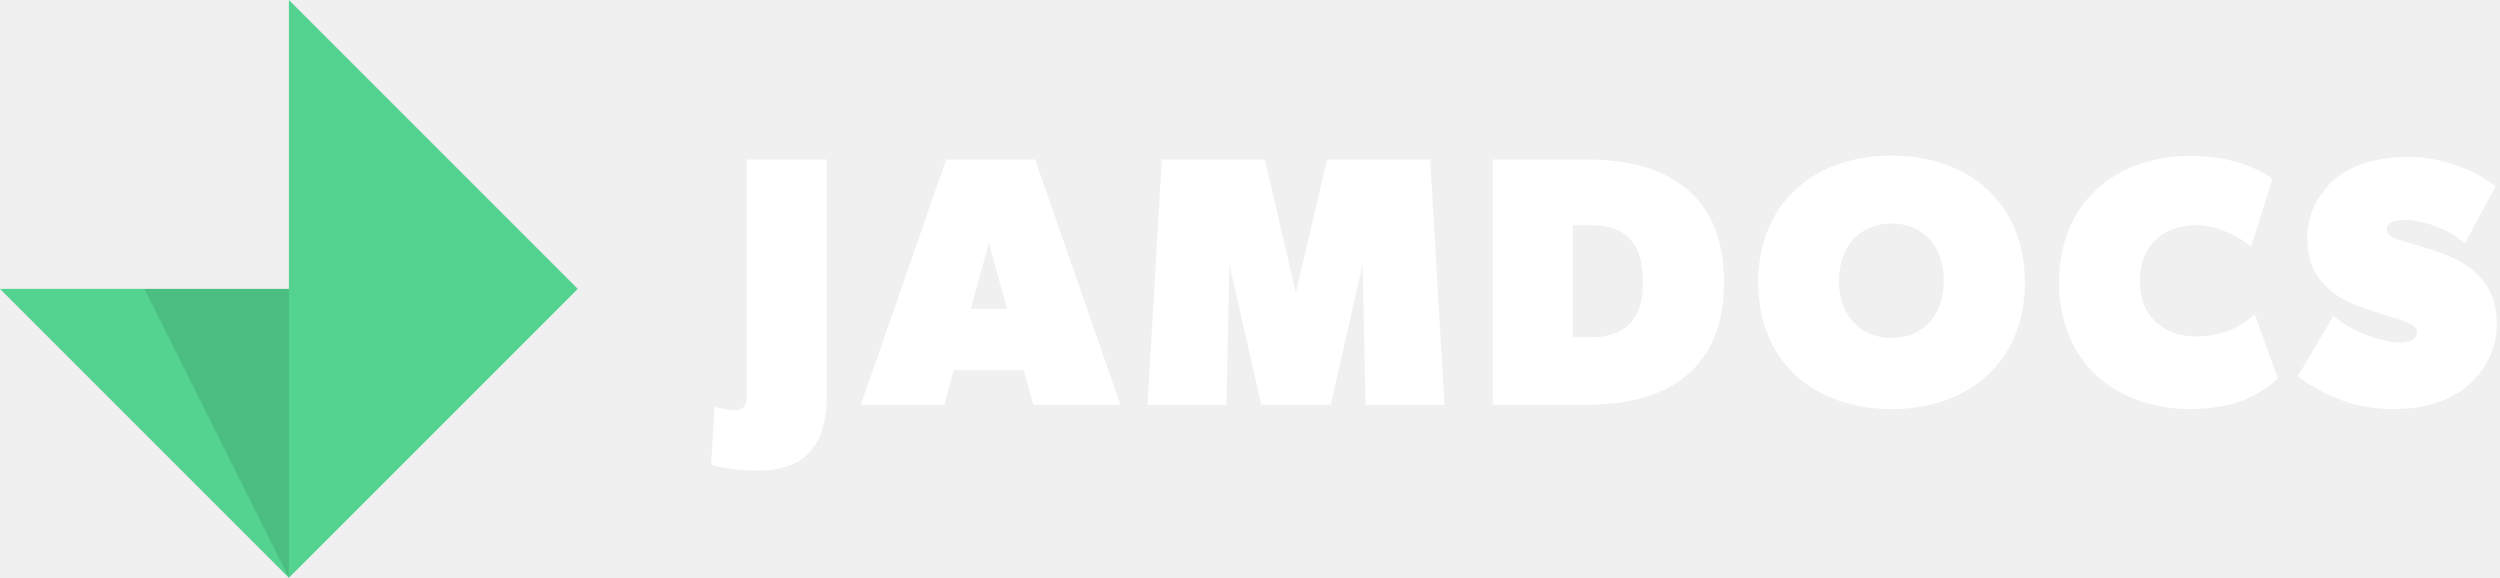
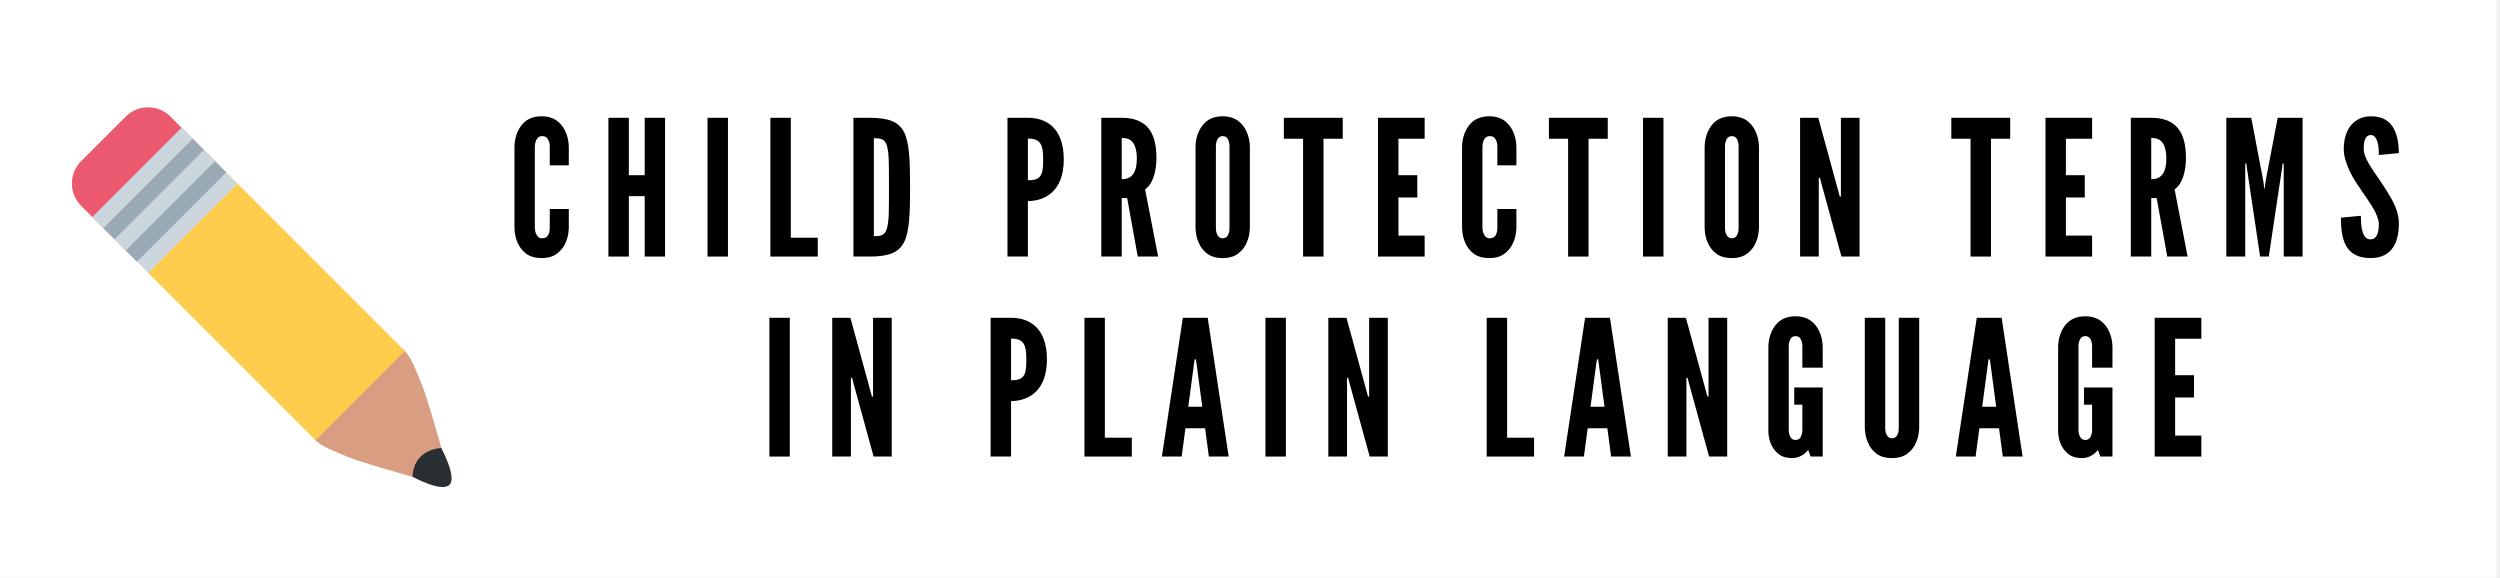
- <svg xmlns="http://www.w3.org/2000/svg" width="225" height="52" viewBox="0 0 225 52">
-   <path fill="#FFFFFF" fill-rule="nonzero" d="M74.4,14.352 L74.4,35.632 C74.4,40.432 72.16,42.352 68.16,42.352 C66.4,42.352 64.48,42.032 64,41.808 L64.32,36.592 C64.8,36.752 65.44,36.912 66.08,36.912 C66.72,36.912 67.2,36.752 67.2,35.632 L67.2,14.352 L74.4,14.352 Z M93.16,14.352 L100.84,36.432 L93,36.432 L92.136,33.328 L85.832,33.328 L85,36.432 L77.48,36.432 L85.16,14.352 L93.16,14.352 Z M87.368,27.792 L90.632,27.792 L89,21.872 L87.368,27.792 Z M128.72,14.352 L130,36.432 L122.896,36.432 L122.64,23.792 L119.76,36.432 L113.52,36.432 L110.64,23.792 L110.384,36.432 L103.28,36.432 L104.56,14.352 L113.84,14.352 L116.624,26.352 L119.44,14.352 L128.72,14.352 Z M155.16,25.392 C155.16,29.872 153.56,32.432 151.48,34.032 C149.4,35.632 146.52,36.432 142.68,36.432 L134.36,36.432 L134.36,14.352 L142.68,14.352 C146.52,14.352 149.4,15.152 151.48,16.752 C153.56,18.352 155.16,20.912 155.16,25.392 Z M147.864,25.392 C147.864,23.152 147.256,22.032 146.584,21.392 C145.944,20.752 144.824,20.272 143.224,20.272 L141.56,20.272 L141.56,30.352 L143.224,30.352 C144.824,30.352 145.944,29.872 146.584,29.232 C147.224,28.592 147.864,27.632 147.864,25.392 Z M182.24,25.424 C182.24,32.624 177.12,36.816 170.24,36.816 C163.36,36.816 158.24,32.624 158.24,25.424 C158.24,18.224 163.36,14 170.24,14 C177.12,14 182.24,18.224 182.24,25.424 Z M174.944,25.264 C174.944,22.224 173.12,20.112 170.24,20.112 C167.36,20.112 165.504,22.224 165.504,25.264 C165.504,28.304 167.36,30.416 170.24,30.416 C173.12,30.416 174.944,28.304 174.944,25.264 Z M202.92,28.272 L205,34.032 C204.2,34.832 201.96,36.816 197.16,36.816 C190.6,36.816 185.32,32.784 185.32,25.424 C185.32,18.064 190.6,14.032 197.16,14.032 C202.12,14.032 204.52,16.112 204.52,16.112 L202.6,22.192 C202.6,22.192 200.36,20.272 197.64,20.272 C194.92,20.272 192.584,21.872 192.584,25.328 C192.584,28.752 195.08,30.288 197.64,30.288 C200.2,30.288 201.96,29.232 202.92,28.272 Z M224.72,29.168 C224.72,31.472 223.6,33.552 221.84,34.928 C220.08,36.272 217.872,36.816 215.312,36.816 C212.752,36.816 209.808,36.112 206.8,33.872 L210,28.432 C212.048,30.16 214.928,30.832 215.888,30.832 C216.848,30.832 217.52,30.544 217.52,29.904 C217.52,29.264 216.72,29.008 215.92,28.752 C215.12,28.528 213.36,27.952 212.72,27.728 C212.08,27.472 210.8,27.056 209.68,26.096 C208.56,25.136 207.664,23.792 207.664,21.392 C207.664,18.992 208.912,17.136 210.224,16.048 C211.568,14.928 213.776,14.128 216.72,14.128 C219.664,14.128 222.672,15.184 224.592,16.784 L221.84,21.904 C220.176,20.432 217.744,19.792 216.592,19.792 C215.44,19.792 214.8,20.016 214.8,20.688 C214.8,21.328 215.824,21.552 216.336,21.712 C216.848,21.872 218.192,22.256 218.96,22.512 C219.728,22.768 221.52,23.408 222.64,24.368 C223.76,25.328 224.72,26.832 224.72,29.168 Z" />
-   <polygon fill="#54D28F" points="0 26 26 52 52 26 26 0 26 26" />
-   <polygon fill="#000" points="26 26 26 52 13 26" opacity=".1" />
+ <svg xmlns="http://www.w3.org/2000/svg" xmlns:xlink="http://www.w3.org/1999/xlink" width="168.75" zoomAndPan="magnify" viewBox="0 0 168.75 39" height="39" preserveAspectRatio="xMidYMid meet" version="1.0">
+   <defs>
+     <g>
+       <g id="glyph-2-0" />
+       <g id="glyph-2-1" />
+       <g id="glyph-0-0">
+         <path d="M 4.09 -3.211 L 4.09 -1.926 C 4.078 -1.543 4 -1.199 3.859 -0.906 C 3.746 -0.648 3.566 -0.406 3.312 -0.215 C 3.059 -0.012 2.715 0.102 2.254 0.102 C 1.797 0.102 1.441 -0.012 1.184 -0.215 C 0.93 -0.406 0.766 -0.648 0.648 -0.906 C 0.508 -1.199 0.434 -1.543 0.422 -1.926 L 0.422 -7.441 C 0.434 -7.812 0.508 -8.156 0.648 -8.449 C 0.766 -8.703 0.93 -8.957 1.184 -9.148 C 1.441 -9.34 1.797 -9.469 2.254 -9.469 C 2.715 -9.469 3.059 -9.34 3.312 -9.148 C 3.566 -8.957 3.746 -8.703 3.859 -8.449 C 4 -8.156 4.078 -7.812 4.09 -7.441 L 4.09 -6.156 L 2.805 -6.156 L 2.805 -7.441 C 2.805 -7.695 2.738 -7.875 2.598 -8.027 C 2.535 -8.09 2.422 -8.129 2.281 -8.129 C 2.039 -8.129 1.926 -7.953 1.859 -7.785 C 1.82 -7.684 1.809 -7.57 1.797 -7.441 L 1.797 -1.926 C 1.809 -1.656 1.887 -1.477 2.012 -1.34 C 2.078 -1.273 2.168 -1.234 2.281 -1.234 C 2.574 -1.234 2.688 -1.391 2.754 -1.578 C 2.789 -1.668 2.805 -1.785 2.805 -1.926 L 2.805 -3.211 Z M 4.09 -3.211 " />
+       </g>
+       <g id="glyph-0-1">
+         <path d="M 2.957 -4.078 L 1.887 -4.078 L 1.887 0 L 0.508 0 L 0.508 -9.367 L 1.887 -9.367 L 1.887 -5.492 L 2.957 -5.492 L 2.957 -9.367 L 4.332 -9.367 L 4.332 0 L 2.957 0 Z M 2.957 -4.078 " />
+       </g>
+       <g id="glyph-0-2">
+         <path d="M 0.508 -9.367 L 1.887 -9.367 L 1.887 0 L 0.508 0 Z M 0.508 -9.367 " />
+       </g>
+       <g id="glyph-0-3">
+         <path d="M 0.508 -9.367 L 1.887 -9.367 L 1.887 -1.273 L 3.707 -1.273 L 3.707 0 L 0.508 0 Z M 0.508 -9.367 " />
+       </g>
+       <g id="glyph-0-4">
+         <path d="M 0.508 0 L 0.508 -9.367 L 1.594 -9.367 C 2.867 -9.367 3.555 -9.109 3.926 -8.398 C 4.281 -7.684 4.332 -6.512 4.332 -4.676 C 4.332 -2.84 4.281 -1.684 3.926 -0.969 C 3.555 -0.254 2.867 0 1.594 0 Z M 1.887 -1.375 C 2.355 -1.375 2.625 -1.426 2.766 -1.887 C 2.828 -2.102 2.879 -2.434 2.891 -2.879 C 2.906 -3.324 2.906 -3.926 2.906 -4.688 C 2.906 -5.453 2.906 -6.051 2.891 -6.5 C 2.879 -6.934 2.828 -7.262 2.766 -7.492 C 2.625 -7.938 2.355 -7.988 1.887 -7.988 Z M 1.887 -1.375 " />
+       </g>
+       <g id="glyph-0-5">
+         <path d="M 0.508 -9.367 L 1.887 -9.367 C 2.484 -9.367 3.082 -9.211 3.543 -8.781 C 4 -8.348 4.309 -7.633 4.309 -6.562 C 4.309 -5.492 4 -4.793 3.543 -4.359 C 3.082 -3.926 2.484 -3.746 1.887 -3.746 L 1.887 0 L 0.508 0 Z M 1.887 -5.148 C 2.305 -5.148 2.574 -5.223 2.727 -5.441 C 2.879 -5.645 2.918 -5.988 2.918 -6.512 C 2.918 -7.035 2.879 -7.402 2.727 -7.633 C 2.574 -7.863 2.305 -7.965 1.887 -7.965 Z M 1.887 -5.148 " />
+       </g>
+       <g id="glyph-0-6">
+         <path d="M 2.969 0 L 2.254 -3.949 L 1.887 -3.949 L 1.887 0 L 0.508 0 L 0.508 -9.367 L 1.887 -9.367 C 3.531 -9.367 4.23 -8.434 4.23 -6.664 C 4.23 -5.734 3.988 -4.895 3.465 -4.535 L 4.344 0 Z M 1.887 -5.223 C 2.078 -5.223 2.332 -5.25 2.535 -5.43 C 2.738 -5.605 2.906 -5.949 2.906 -6.613 C 2.906 -7.277 2.738 -7.633 2.535 -7.812 C 2.332 -7.988 2.078 -8.004 1.887 -8.004 Z M 1.887 -5.223 " />
+       </g>
+       <g id="glyph-0-7">
+         <path d="M 4.09 -1.926 C 4.078 -1.543 4 -1.199 3.859 -0.906 C 3.746 -0.648 3.566 -0.406 3.312 -0.215 C 3.059 -0.012 2.715 0.102 2.254 0.102 C 1.797 0.102 1.441 -0.012 1.184 -0.215 C 0.93 -0.406 0.766 -0.648 0.648 -0.906 C 0.508 -1.199 0.434 -1.543 0.422 -1.926 L 0.422 -7.441 C 0.434 -7.812 0.508 -8.156 0.648 -8.449 C 0.766 -8.703 0.93 -8.957 1.184 -9.148 C 1.441 -9.34 1.797 -9.469 2.254 -9.469 C 2.715 -9.469 3.059 -9.34 3.312 -9.148 C 3.566 -8.957 3.746 -8.703 3.859 -8.449 C 4 -8.156 4.078 -7.812 4.09 -7.441 Z M 2.715 -7.441 C 2.715 -7.695 2.664 -7.875 2.535 -8.027 C 2.473 -8.09 2.371 -8.129 2.254 -8.129 C 2.012 -8.129 1.898 -7.953 1.848 -7.785 C 1.809 -7.684 1.797 -7.57 1.797 -7.441 L 1.797 -1.926 C 1.797 -1.656 1.859 -1.477 1.988 -1.34 C 2.051 -1.273 2.141 -1.234 2.254 -1.234 C 2.496 -1.234 2.613 -1.391 2.664 -1.578 C 2.703 -1.668 2.715 -1.785 2.715 -1.926 Z M 2.715 -7.441 " />
+       </g>
+       <g id="glyph-0-8">
+         <path d="M 0.027 -7.953 L 0.027 -9.367 L 4 -9.367 L 4 -7.953 L 2.703 -7.953 L 2.703 0 L 1.324 0 L 1.324 -7.953 Z M 0.027 -7.953 " />
+       </g>
+       <g id="glyph-0-9">
+         <path d="M 0.508 -9.367 L 3.656 -9.367 L 3.656 -7.953 L 1.887 -7.953 L 1.887 -5.492 L 3.16 -5.492 L 3.16 -3.988 L 1.887 -3.988 L 1.887 -1.414 L 3.656 -1.414 L 3.656 0 L 0.508 0 Z M 0.508 -9.367 " />
+       </g>
+       <g id="glyph-0-10">
+         <path d="M 1.961 -4.879 L 1.848 -5.312 L 1.77 -5.312 L 1.77 0 L 0.508 0 L 0.508 -9.367 L 1.734 -9.367 L 3.07 -4.484 L 3.188 -4.051 L 3.262 -4.051 L 3.262 -9.367 L 4.523 -9.367 L 4.523 0 L 3.301 0 Z M 1.961 -4.879 " />
+       </g>
+       <g id="glyph-0-11">
+         <path d="M 2.789 0 L 1.91 -5.887 L 1.859 -6.281 L 1.785 -6.281 L 1.785 0 L 0.508 0 L 0.508 -9.367 L 2.191 -9.367 L 3.008 -5.086 L 3.07 -4.586 L 3.098 -4.586 L 3.16 -5.086 L 3.977 -9.367 L 5.656 -9.367 L 5.656 0 L 4.383 0 L 4.383 -6.281 L 4.309 -6.281 L 4.258 -5.887 L 3.375 0 Z M 2.789 0 " />
+       </g>
+       <g id="glyph-0-12">
+         <path d="M 2.789 -6.855 C 2.789 -7.16 2.777 -7.504 2.688 -7.773 C 2.598 -8.027 2.461 -8.207 2.242 -8.207 C 1.887 -8.195 1.77 -7.824 1.77 -7.277 C 1.77 -6.957 1.91 -6.625 2.117 -6.27 C 2.32 -5.914 2.586 -5.543 2.855 -5.148 C 3.172 -4.676 3.492 -4.191 3.734 -3.723 C 3.977 -3.25 4.141 -2.766 4.141 -2.254 C 4.141 -1.633 4.039 -1.043 3.746 -0.613 C 3.453 -0.18 2.98 0.102 2.23 0.102 C 1.352 0.102 0.855 -0.23 0.574 -0.738 C 0.293 -1.25 0.23 -1.926 0.23 -2.625 L 1.578 -2.754 C 1.578 -2.355 1.594 -1.961 1.695 -1.668 C 1.785 -1.363 1.938 -1.16 2.23 -1.16 C 2.637 -1.16 2.789 -1.594 2.789 -2.191 C 2.789 -2.496 2.637 -2.855 2.434 -3.223 C 2.32 -3.402 2.203 -3.594 2.078 -3.785 C 1.809 -4.168 1.516 -4.602 1.211 -5.07 C 0.906 -5.543 0.676 -6.027 0.535 -6.523 C 0.457 -6.766 0.422 -7.02 0.422 -7.277 C 0.422 -7.785 0.535 -8.332 0.828 -8.754 C 1.121 -9.16 1.566 -9.453 2.219 -9.469 C 3.047 -9.48 3.531 -9.137 3.797 -8.641 C 4.066 -8.129 4.141 -7.504 4.141 -6.984 Z M 2.789 -6.855 " />
+       </g>
+       <g id="glyph-0-13">
+         <path d="M 2.715 -6 L 2.715 -7.441 C 2.715 -7.695 2.664 -7.875 2.535 -8.027 C 2.473 -8.09 2.371 -8.129 2.254 -8.129 C 2.012 -8.129 1.898 -7.953 1.848 -7.785 C 1.809 -7.684 1.797 -7.57 1.797 -7.441 L 1.797 -1.809 C 1.797 -1.543 1.859 -1.363 1.988 -1.223 C 2.051 -1.16 2.141 -1.121 2.254 -1.121 C 2.496 -1.121 2.613 -1.273 2.664 -1.465 C 2.703 -1.555 2.715 -1.668 2.715 -1.809 L 2.715 -3.504 L 2.168 -3.504 L 2.168 -4.664 L 4.09 -4.664 L 4.09 0 L 3.273 0 L 3.109 -0.445 C 2.855 -0.129 2.484 0.102 2.039 0.102 C 1.594 0.102 1.285 -0.012 1.059 -0.215 C 0.828 -0.406 0.676 -0.648 0.574 -0.906 C 0.457 -1.199 0.406 -1.543 0.422 -1.926 L 0.422 -7.441 C 0.434 -7.812 0.508 -8.156 0.648 -8.449 C 0.766 -8.703 0.93 -8.957 1.184 -9.148 C 1.441 -9.34 1.797 -9.469 2.254 -9.469 C 2.715 -9.469 3.059 -9.34 3.312 -9.148 C 3.566 -8.957 3.746 -8.703 3.859 -8.449 C 4 -8.156 4.078 -7.812 4.09 -7.441 L 4.09 -6 Z M 2.715 -6 " />
+       </g>
+       <g id="glyph-0-14">
+         <path d="M 4.168 -9.367 L 4.168 -1.926 C 4.152 -1.543 4.078 -1.199 3.938 -0.906 C 3.824 -0.648 3.645 -0.406 3.391 -0.215 C 3.133 -0.012 2.789 0.102 2.332 0.102 C 1.875 0.102 1.516 -0.012 1.262 -0.215 C 1.008 -0.406 0.84 -0.648 0.727 -0.906 C 0.586 -1.199 0.508 -1.543 0.496 -1.926 L 0.496 -9.367 L 1.875 -9.367 L 1.875 -1.926 C 1.875 -1.656 1.938 -1.477 2.062 -1.34 C 2.129 -1.273 2.219 -1.234 2.332 -1.234 C 2.574 -1.234 2.688 -1.391 2.738 -1.578 C 2.777 -1.668 2.789 -1.785 2.789 -1.926 L 2.789 -9.367 Z M 4.168 -9.367 " />
+       </g>
+       <g id="glyph-1-0" />
+       <g id="glyph-1-1">
+         <path d="M 0.129 0 L 1.543 -9.367 L 3.223 -9.367 L 4.637 0 L 3.301 0 L 3.047 -1.91 L 1.719 -1.91 L 1.465 0 Z M 2.461 -6.32 L 2.422 -6.562 L 2.344 -6.562 L 2.305 -6.32 L 1.91 -3.363 L 2.855 -3.363 Z M 2.461 -6.32 " />
+       </g>
+     </g>
+     <clipPath id="clip-0">
+       <path d="M 0 0.027 L 168.5 0.027 L 168.5 38.969 L 0 38.969 Z M 0 0.027 " clip-rule="nonzero" />
+     </clipPath>
+     <clipPath id="clip-1">
+       <path d="M 20 23 L 30.898 23 L 30.898 33 L 20 33 Z M 20 23 " clip-rule="nonzero" />
+     </clipPath>
+     <clipPath id="clip-2">
+       <path d="M 4.648 7.043 L 16 7.043 L 16 18 L 4.648 18 Z M 4.648 7.043 " clip-rule="nonzero" />
+     </clipPath>
+     <clipPath id="clip-3">
+       <path d="M 27 30 L 30.898 30 L 30.898 33 L 27 33 Z M 27 30 " clip-rule="nonzero" />
+     </clipPath>
+   </defs>
+   <g clip-path="url(#clip-0)">
+     <path fill="rgb(100%, 100%, 100%)" d="M 0 0.027 L 168.75 0.027 L 168.75 85.527 L 0 85.527 Z M 0 0.027 " fill-opacity="1" fill-rule="nonzero" />
+     <path fill="rgb(100%, 100%, 100%)" d="M 0 0.027 L 168.75 0.027 L 168.75 39.027 L 0 39.027 Z M 0 0.027 " fill-opacity="1" fill-rule="nonzero" />
+     <path fill="rgb(100%, 100%, 100%)" d="M 0 0.027 L 168.75 0.027 L 168.75 39.027 L 0 39.027 Z M 0 0.027 " fill-opacity="1" fill-rule="nonzero" />
+   </g>
+   <g clip-path="url(#clip-1)">
+     <path fill="rgb(85.1%, 61.96%, 50.98%)" d="M 30.121 31.336 C 29.652 29.816 28.887 26.957 28.438 25.867 C 28.078 24.988 27.738 24.102 27.324 23.688 C 26.906 23.27 26.199 23.305 25.773 23.73 C 25.773 23.73 23.988 24.941 23.348 25.742 C 22.547 26.379 21.332 28.168 21.332 28.168 C 20.906 28.594 20.875 29.301 21.289 29.719 C 21.707 30.133 22.59 30.473 23.469 30.836 C 24.559 31.281 27.422 32.047 28.941 32.516 C 29.203 32.594 30.199 31.598 30.121 31.336 Z M 30.121 31.336 " fill-opacity="1" fill-rule="nonzero" />
+   </g>
+   <g clip-path="url(#clip-2)">
+     <path fill="rgb(91.759%, 34.9%, 43.14%)" d="M 14.516 10.879 C 15.348 11.711 15.348 13.062 14.516 13.895 L 11.504 16.906 C 10.672 17.738 9.32 17.738 8.488 16.906 L 5.477 13.895 C 4.645 13.062 4.645 11.711 5.477 10.879 L 8.488 7.867 C 9.32 7.035 10.668 7.035 11.5 7.867 Z M 14.516 10.879 " fill-opacity="1" fill-rule="nonzero" />
+   </g>
+   <path fill="rgb(100%, 79.999%, 30.199%)" d="M 27.324 23.688 L 21.297 29.715 L 9.996 18.414 L 16.023 12.387 Z M 27.324 23.688 " fill-opacity="1" fill-rule="nonzero" />
+   <g clip-path="url(#clip-3)">
+     <path fill="rgb(16.08%, 18.43%, 20%)" d="M 27.848 32.18 C 27.848 32.18 29.805 33.258 30.336 32.727 C 30.863 32.199 29.781 30.242 29.781 30.242 C 29.781 30.242 27.926 30.277 27.848 32.18 Z M 27.848 32.18 " fill-opacity="1" fill-rule="nonzero" />
+   </g>
+   <path fill="rgb(79.999%, 83.919%, 86.67%)" d="M 6.23 14.648 L 12.258 8.621 L 16.023 12.387 L 9.996 18.414 Z M 6.23 14.648 " fill-opacity="1" fill-rule="nonzero" />
+   <path fill="rgb(59.999%, 66.669%, 70.979%)" d="M 6.98 15.398 L 13.008 9.371 L 13.762 10.125 L 7.734 16.152 Z M 8.488 16.906 L 14.516 10.879 L 15.27 11.633 L 9.242 17.66 Z M 8.488 16.906 " fill-opacity="1" fill-rule="nonzero" />
+   <g fill="rgb(0%, 0%, 0%)" fill-opacity="1">
+     <use x="34.304" y="17.318" xlink:href="#glyph-0-0" xlink:type="simple" xlink:actuate="onLoad" xlink:show="embed" />
+   </g>
+   <g fill="rgb(0%, 0%, 0%)" fill-opacity="1">
+     <use x="40.56" y="17.318" xlink:href="#glyph-0-1" xlink:type="simple" xlink:actuate="onLoad" xlink:show="embed" />
+   </g>
+   <g fill="rgb(0%, 0%, 0%)" fill-opacity="1">
+     <use x="47.249" y="17.318" xlink:href="#glyph-0-2" xlink:type="simple" xlink:actuate="onLoad" xlink:show="embed" />
+   </g>
+   <g fill="rgb(0%, 0%, 0%)" fill-opacity="1">
+     <use x="51.492" y="17.318" xlink:href="#glyph-0-3" xlink:type="simple" xlink:actuate="onLoad" xlink:show="embed" />
+   </g>
+   <g fill="rgb(0%, 0%, 0%)" fill-opacity="1">
+     <use x="57.099" y="17.318" xlink:href="#glyph-0-4" xlink:type="simple" xlink:actuate="onLoad" xlink:show="embed" />
+   </g>
+   <g fill="rgb(0%, 0%, 0%)" fill-opacity="1">
+     <use x="63.686" y="17.318" xlink:href="#glyph-1-0" xlink:type="simple" xlink:actuate="onLoad" xlink:show="embed" />
+   </g>
+   <g fill="rgb(0%, 0%, 0%)" fill-opacity="1">
+     <use x="67.496" y="17.318" xlink:href="#glyph-0-5" xlink:type="simple" xlink:actuate="onLoad" xlink:show="embed" />
+   </g>
+   <g fill="rgb(0%, 0%, 0%)" fill-opacity="1">
+     <use x="73.829" y="17.318" xlink:href="#glyph-0-6" xlink:type="simple" xlink:actuate="onLoad" xlink:show="embed" />
+   </g>
+   <g fill="rgb(0%, 0%, 0%)" fill-opacity="1">
+     <use x="80.276" y="17.318" xlink:href="#glyph-0-7" xlink:type="simple" xlink:actuate="onLoad" xlink:show="embed" />
+   </g>
+   <g fill="rgb(0%, 0%, 0%)" fill-opacity="1">
+     <use x="86.634" y="17.318" xlink:href="#glyph-0-8" xlink:type="simple" xlink:actuate="onLoad" xlink:show="embed" />
+   </g>
+   <g fill="rgb(0%, 0%, 0%)" fill-opacity="1">
+     <use x="92.507" y="17.318" xlink:href="#glyph-0-9" xlink:type="simple" xlink:actuate="onLoad" xlink:show="embed" />
+   </g>
+   <g fill="rgb(0%, 0%, 0%)" fill-opacity="1">
+     <use x="98.267" y="17.318" xlink:href="#glyph-0-0" xlink:type="simple" xlink:actuate="onLoad" xlink:show="embed" />
+   </g>
+   <g fill="rgb(0%, 0%, 0%)" fill-opacity="1">
+     <use x="104.523" y="17.318" xlink:href="#glyph-0-8" xlink:type="simple" xlink:actuate="onLoad" xlink:show="embed" />
+   </g>
+   <g fill="rgb(0%, 0%, 0%)" fill-opacity="1">
+     <use x="110.396" y="17.318" xlink:href="#glyph-0-2" xlink:type="simple" xlink:actuate="onLoad" xlink:show="embed" />
+   </g>
+   <g fill="rgb(0%, 0%, 0%)" fill-opacity="1">
+     <use x="114.64" y="17.318" xlink:href="#glyph-0-7" xlink:type="simple" xlink:actuate="onLoad" xlink:show="embed" />
+   </g>
+   <g fill="rgb(0%, 0%, 0%)" fill-opacity="1">
+     <use x="120.998" y="17.318" xlink:href="#glyph-0-10" xlink:type="simple" xlink:actuate="onLoad" xlink:show="embed" />
+   </g>
+   <g fill="rgb(0%, 0%, 0%)" fill-opacity="1">
+     <use x="127.878" y="17.318" xlink:href="#glyph-1-0" xlink:type="simple" xlink:actuate="onLoad" xlink:show="embed" />
+   </g>
+   <g fill="rgb(0%, 0%, 0%)" fill-opacity="1">
+     <use x="131.688" y="17.318" xlink:href="#glyph-0-8" xlink:type="simple" xlink:actuate="onLoad" xlink:show="embed" />
+   </g>
+   <g fill="rgb(0%, 0%, 0%)" fill-opacity="1">
+     <use x="137.562" y="17.318" xlink:href="#glyph-0-9" xlink:type="simple" xlink:actuate="onLoad" xlink:show="embed" />
+   </g>
+   <g fill="rgb(0%, 0%, 0%)" fill-opacity="1">
+     <use x="143.321" y="17.318" xlink:href="#glyph-0-6" xlink:type="simple" xlink:actuate="onLoad" xlink:show="embed" />
+   </g>
+   <g fill="rgb(0%, 0%, 0%)" fill-opacity="1">
+     <use x="149.768" y="17.318" xlink:href="#glyph-0-11" xlink:type="simple" xlink:actuate="onLoad" xlink:show="embed" />
+   </g>
+   <g fill="rgb(0%, 0%, 0%)" fill-opacity="1">
+     <use x="157.782" y="17.318" xlink:href="#glyph-0-12" xlink:type="simple" xlink:actuate="onLoad" xlink:show="embed" />
+   </g>
+   <g fill="rgb(0%, 0%, 0%)" fill-opacity="1">
+     <use x="163.995" y="17.318" xlink:href="#glyph-1-0" xlink:type="simple" xlink:actuate="onLoad" xlink:show="embed" />
+   </g>
+   <g fill="rgb(0%, 0%, 0%)" fill-opacity="1">
+     <use x="51.425" y="30.818" xlink:href="#glyph-0-2" xlink:type="simple" xlink:actuate="onLoad" xlink:show="embed" />
+   </g>
+   <g fill="rgb(0%, 0%, 0%)" fill-opacity="1">
+     <use x="55.668" y="30.818" xlink:href="#glyph-0-10" xlink:type="simple" xlink:actuate="onLoad" xlink:show="embed" />
+   </g>
+   <g fill="rgb(0%, 0%, 0%)" fill-opacity="1">
+     <use x="62.549" y="30.818" xlink:href="#glyph-1-0" xlink:type="simple" xlink:actuate="onLoad" xlink:show="embed" />
+   </g>
+   <g fill="rgb(0%, 0%, 0%)" fill-opacity="1">
+     <use x="66.359" y="30.818" xlink:href="#glyph-0-5" xlink:type="simple" xlink:actuate="onLoad" xlink:show="embed" />
+   </g>
+   <g fill="rgb(0%, 0%, 0%)" fill-opacity="1">
+     <use x="72.691" y="30.818" xlink:href="#glyph-0-3" xlink:type="simple" xlink:actuate="onLoad" xlink:show="embed" />
+   </g>
+   <g fill="rgb(0%, 0%, 0%)" fill-opacity="1">
+     <use x="78.298" y="30.818" xlink:href="#glyph-1-1" xlink:type="simple" xlink:actuate="onLoad" xlink:show="embed" />
+   </g>
+   <g fill="rgb(0%, 0%, 0%)" fill-opacity="1">
+     <use x="84.91" y="30.818" xlink:href="#glyph-0-2" xlink:type="simple" xlink:actuate="onLoad" xlink:show="embed" />
+   </g>
+   <g fill="rgb(0%, 0%, 0%)" fill-opacity="1">
+     <use x="89.154" y="30.818" xlink:href="#glyph-0-10" xlink:type="simple" xlink:actuate="onLoad" xlink:show="embed" />
+   </g>
+   <g fill="rgb(0%, 0%, 0%)" fill-opacity="1">
+     <use x="96.034" y="30.818" xlink:href="#glyph-1-0" xlink:type="simple" xlink:actuate="onLoad" xlink:show="embed" />
+   </g>
+   <g fill="rgb(0%, 0%, 0%)" fill-opacity="1">
+     <use x="99.844" y="30.818" xlink:href="#glyph-0-3" xlink:type="simple" xlink:actuate="onLoad" xlink:show="embed" />
+   </g>
+   <g fill="rgb(0%, 0%, 0%)" fill-opacity="1">
+     <use x="105.45" y="30.818" xlink:href="#glyph-1-1" xlink:type="simple" xlink:actuate="onLoad" xlink:show="embed" />
+   </g>
+   <g fill="rgb(0%, 0%, 0%)" fill-opacity="1">
+     <use x="112.063" y="30.818" xlink:href="#glyph-0-10" xlink:type="simple" xlink:actuate="onLoad" xlink:show="embed" />
+   </g>
+   <g fill="rgb(0%, 0%, 0%)" fill-opacity="1">
+     <use x="118.943" y="30.818" xlink:href="#glyph-0-13" xlink:type="simple" xlink:actuate="onLoad" xlink:show="embed" />
+   </g>
+   <g fill="rgb(0%, 0%, 0%)" fill-opacity="1">
+     <use x="125.378" y="30.818" xlink:href="#glyph-0-14" xlink:type="simple" xlink:actuate="onLoad" xlink:show="embed" />
+   </g>
+   <g fill="rgb(0%, 0%, 0%)" fill-opacity="1">
+     <use x="131.888" y="30.818" xlink:href="#glyph-1-1" xlink:type="simple" xlink:actuate="onLoad" xlink:show="embed" />
+   </g>
+   <g fill="rgb(0%, 0%, 0%)" fill-opacity="1">
+     <use x="138.501" y="30.818" xlink:href="#glyph-0-13" xlink:type="simple" xlink:actuate="onLoad" xlink:show="embed" />
+   </g>
+   <g fill="rgb(0%, 0%, 0%)" fill-opacity="1">
+     <use x="144.935" y="30.818" xlink:href="#glyph-0-9" xlink:type="simple" xlink:actuate="onLoad" xlink:show="embed" />
+   </g>
+   <g fill="rgb(0%, 0%, 0%)" fill-opacity="1">
+     <use x="100.515" y="3.487" xlink:href="#glyph-2-1" xlink:type="simple" xlink:actuate="onLoad" xlink:show="embed" />
+   </g>
</svg>
